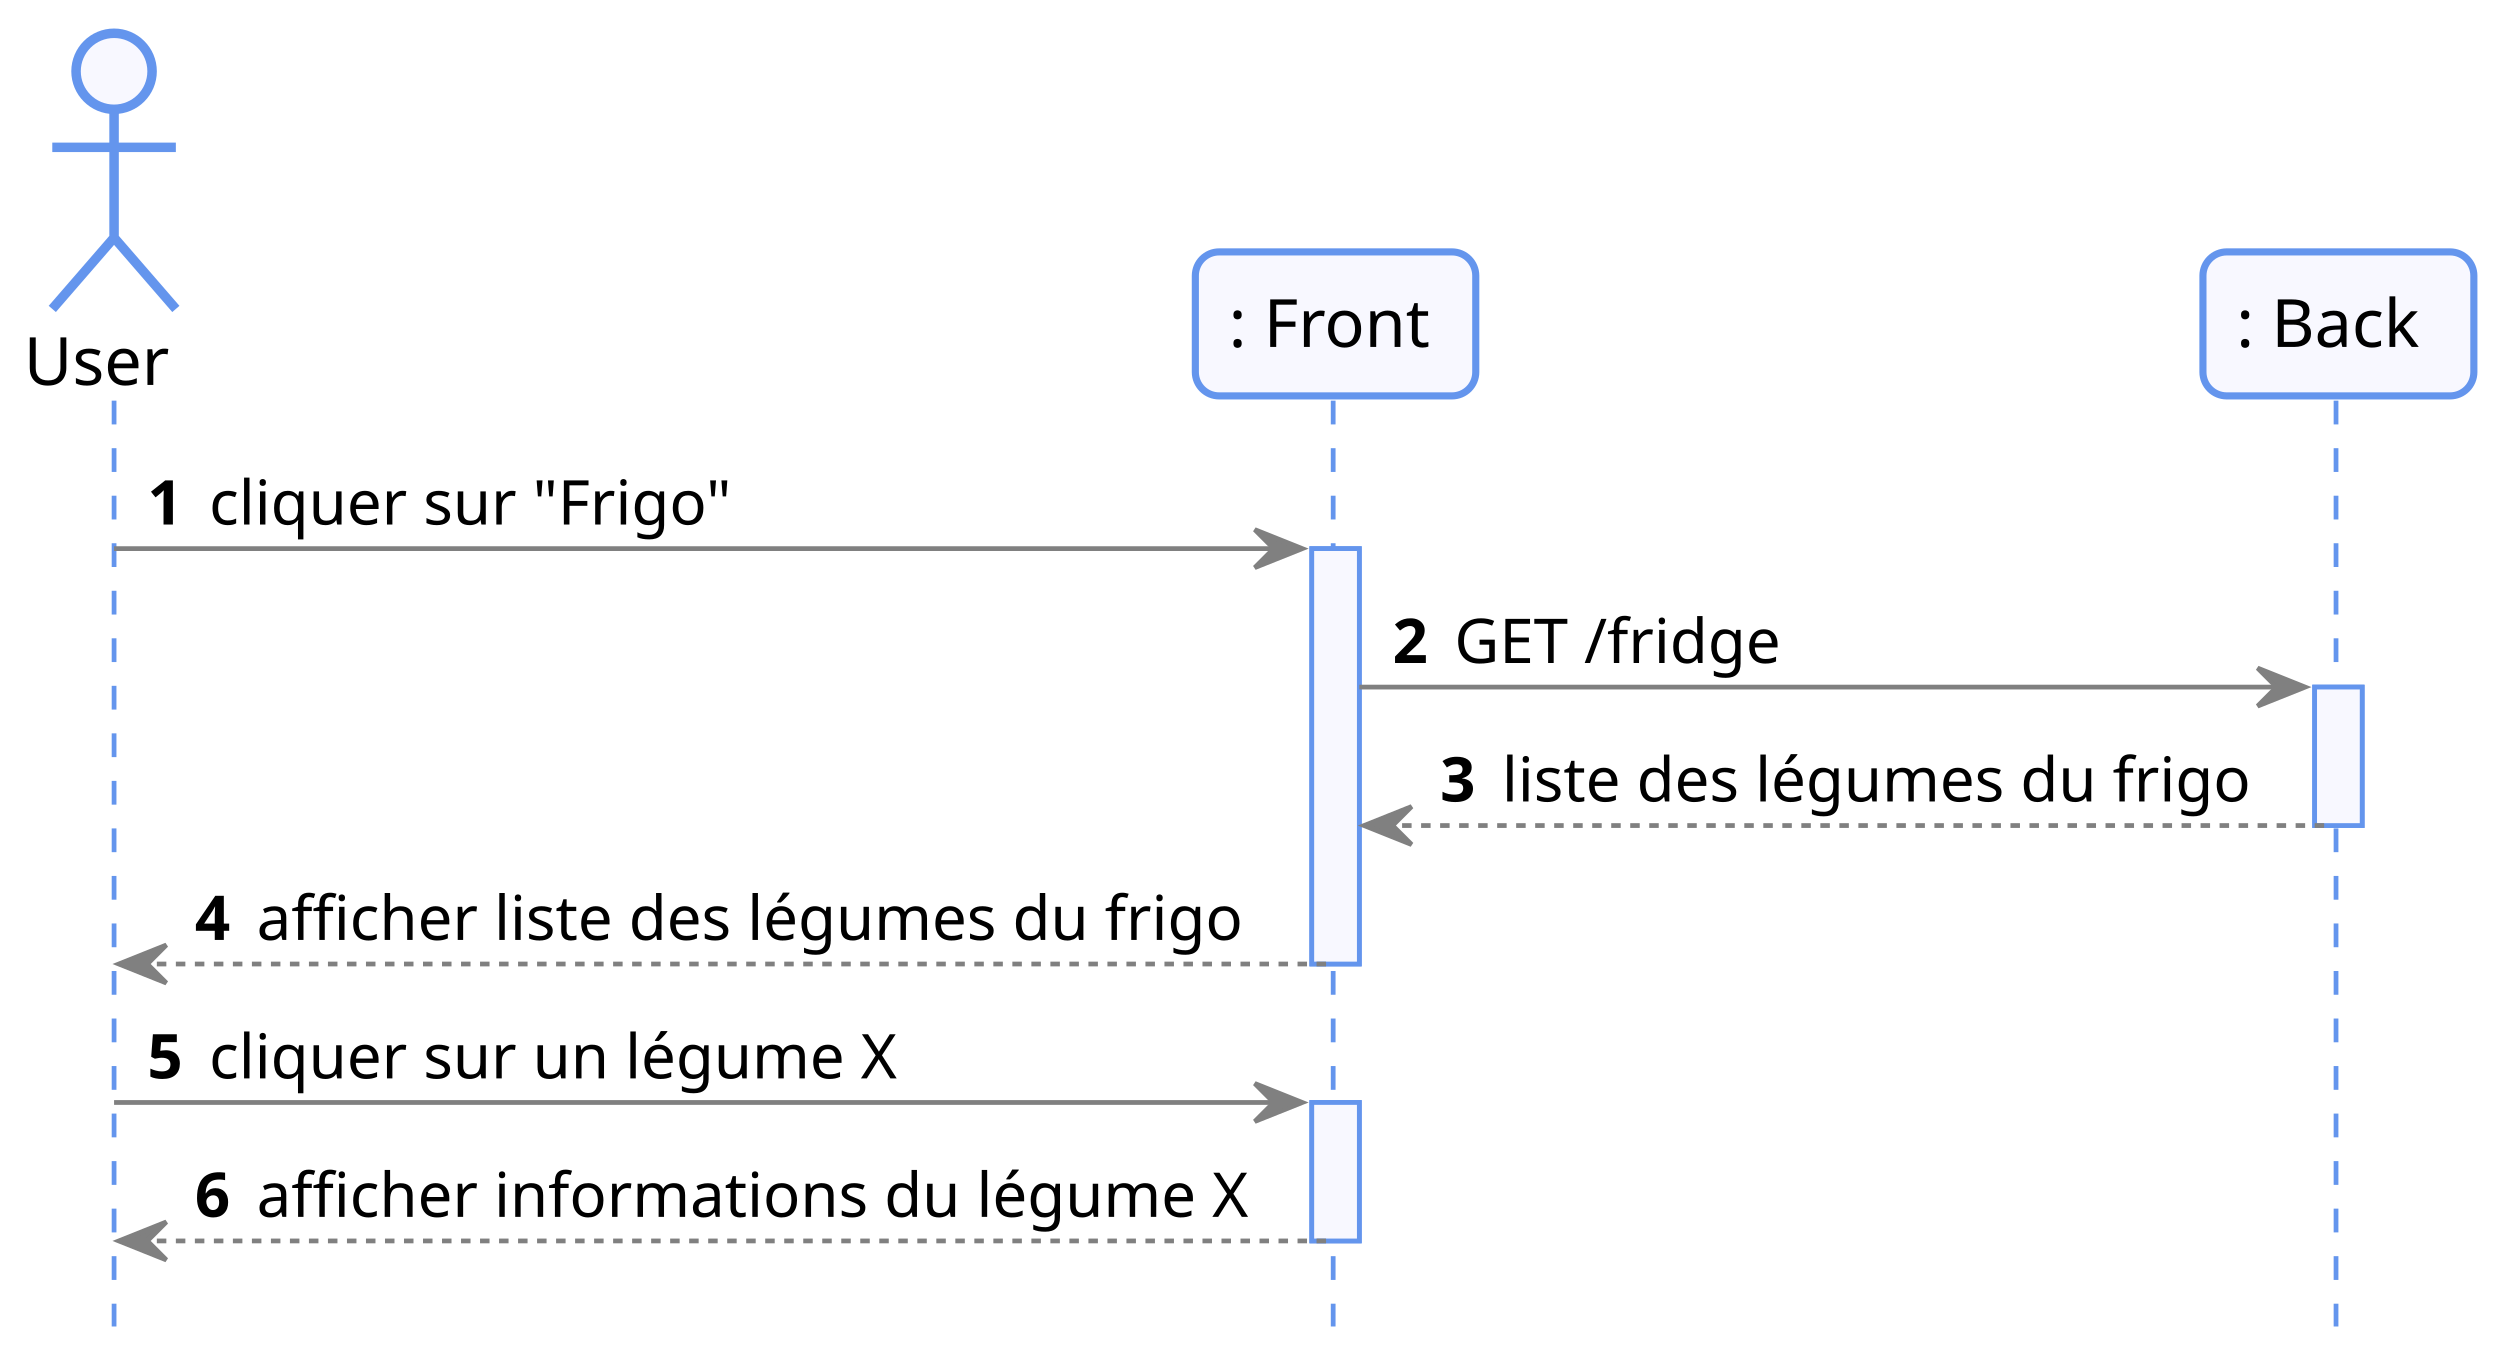
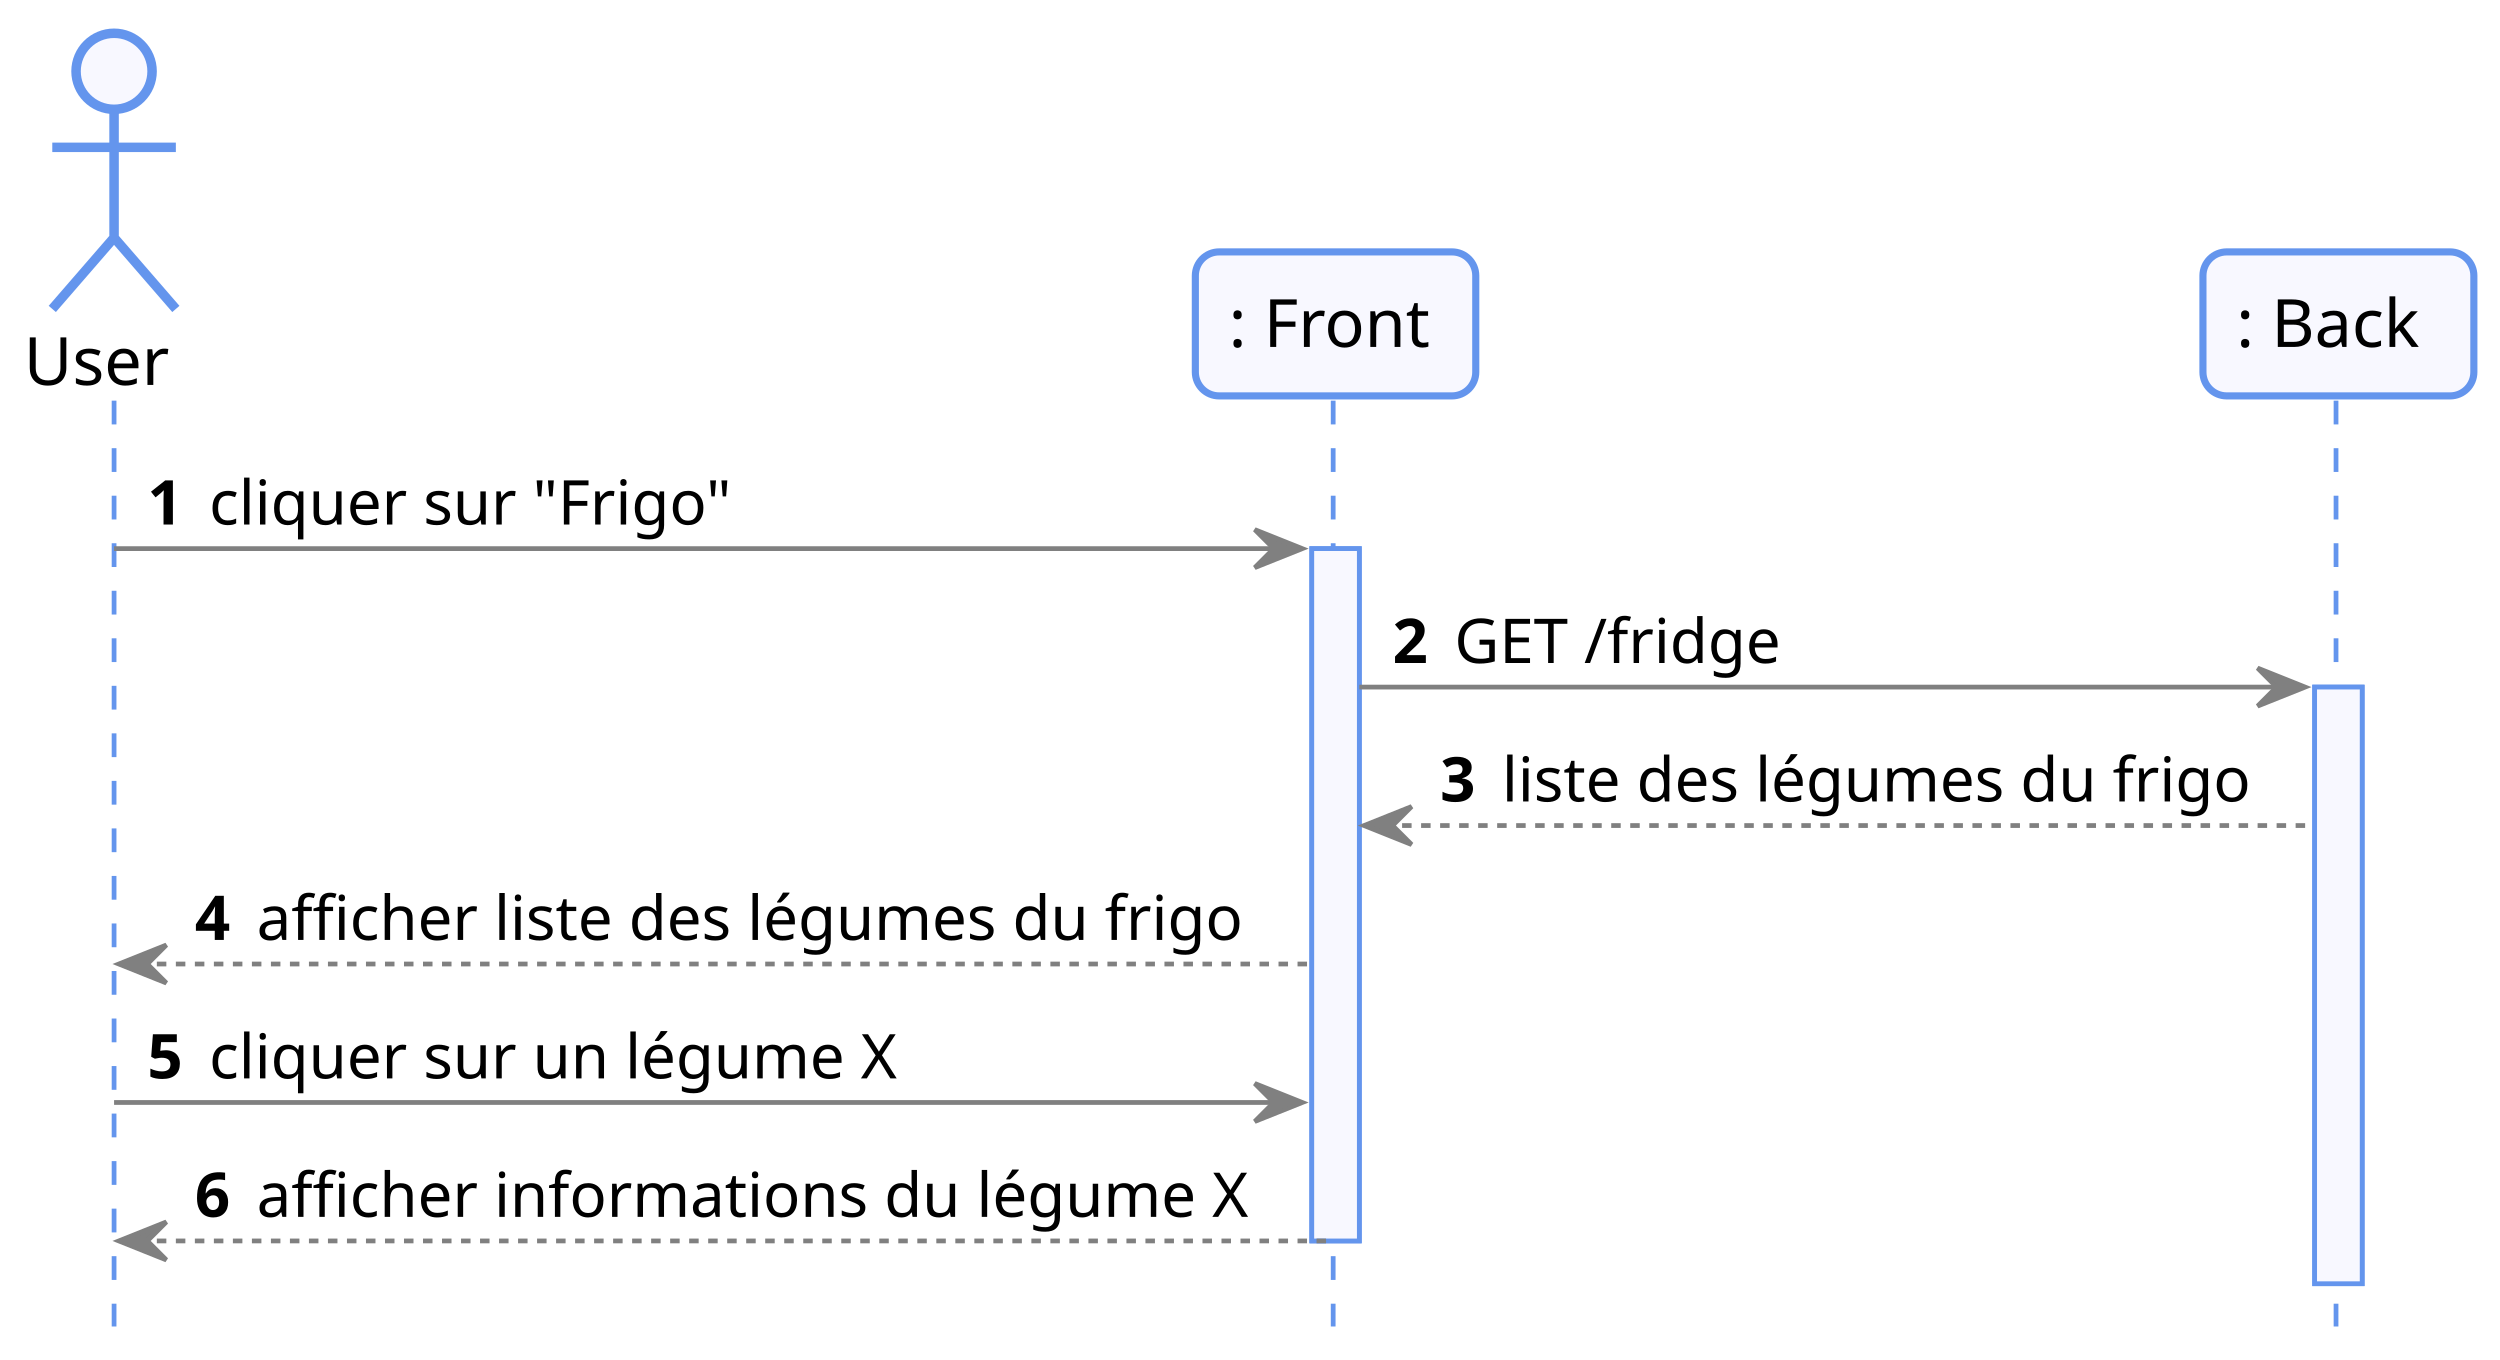
<svg xmlns="http://www.w3.org/2000/svg" contentScriptType="application/ecmascript" contentStyleType="text/css" height="286px" preserveAspectRatio="none" style="width:526px;height:286px;" version="1.1" viewBox="0 0 526 286" width="526px" zoomAndPan="magnify">
  <defs />
  <g>
-     <rect fill="#F8F8FF" height="87.398" style="stroke:#6495ED;stroke-width:1.0;" width="10" x="276" y="115.43" />
-     <rect fill="#F8F8FF" height="29.133" style="stroke:#6495ED;stroke-width:1.0;" width="10" x="276" y="231.961" />
-     <rect fill="#F8F8FF" height="29.133" style="stroke:#6495ED;stroke-width:1.0;" width="10" x="487" y="144.562" />
+     <rect fill="#F8F8FF" height="145.664" style="stroke:#6495ED;stroke-width:1.0;" width="10" x="276" y="115.43" />
+     <rect fill="#F8F8FF" height="125.531" style="stroke:#6495ED;stroke-width:1.0;" width="10" x="487" y="144.562" />
    <line style="stroke:#6495ED;stroke-width:1.0;stroke-dasharray:5.0,5.0;" x1="24" x2="24" y1="84.297" y2="279.094" />
    <line style="stroke:#6495ED;stroke-width:1.0;stroke-dasharray:5.0,5.0;" x1="280.5" x2="280.5" y1="84.297" y2="279.094" />
    <line style="stroke:#6495ED;stroke-width:1.0;stroke-dasharray:5.0,5.0;" x1="491.5" x2="491.5" y1="84.297" y2="279.094" />
    <text fill="#000000" font-family="sans-serif" font-size="14" lengthAdjust="spacingAndGlyphs" textLength="32" x="5" y="80.995">User</text>
    <ellipse cx="24" cy="15" fill="#F8F8FF" rx="8" ry="8" style="stroke:#6495ED;stroke-width:2.0;" />
    <path d="M24,23 L24,50 M11,31 L37,31 M24,50 L11,65 M24,50 L37,65 " fill="none" style="stroke:#6495ED;stroke-width:2.0;" />
    <rect fill="#F8F8FF" height="30.297" rx="5" ry="5" style="stroke:#6495ED;stroke-width:1.5;" width="59" x="251.5" y="53" />
    <text fill="#000000" font-family="sans-serif" font-size="14" lengthAdjust="spacingAndGlyphs" textLength="45" x="258.5" y="72.995">: Front</text>
    <rect fill="#F8F8FF" height="30.297" rx="5" ry="5" style="stroke:#6495ED;stroke-width:1.5;" width="57" x="463.5" y="53" />
    <text fill="#000000" font-family="sans-serif" font-size="14" lengthAdjust="spacingAndGlyphs" textLength="43" x="470.5" y="72.995">: Back</text>
-     <rect fill="#F8F8FF" height="87.398" style="stroke:#6495ED;stroke-width:1.0;" width="10" x="276" y="115.43" />
-     <rect fill="#F8F8FF" height="29.133" style="stroke:#6495ED;stroke-width:1.0;" width="10" x="276" y="231.961" />
-     <rect fill="#F8F8FF" height="29.133" style="stroke:#6495ED;stroke-width:1.0;" width="10" x="487" y="144.562" />
+     <rect fill="#F8F8FF" height="145.664" style="stroke:#6495ED;stroke-width:1.0;" width="10" x="276" y="115.43" />
+     <rect fill="#F8F8FF" height="125.531" style="stroke:#6495ED;stroke-width:1.0;" width="10" x="487" y="144.562" />
    <polygon fill="#808080" points="264,111.43,274,115.43,264,119.43,268,115.43" style="stroke:#808080;stroke-width:1.0;" />
    <line style="stroke:#808080;stroke-width:1.0;" x1="24" x2="270" y1="115.43" y2="115.43" />
    <text fill="#000000" font-family="sans-serif" font-size="13" font-weight="bold" lengthAdjust="spacingAndGlyphs" textLength="9" x="31" y="110.364">1</text>
    <text fill="#000000" font-family="sans-serif" font-size="13" lengthAdjust="spacingAndGlyphs" textLength="111" x="44" y="110.364">cliquer sur "Frigo"</text>
    <polygon fill="#808080" points="475,140.562,485,144.562,475,148.562,479,144.562" style="stroke:#808080;stroke-width:1.0;" />
    <line style="stroke:#808080;stroke-width:1.0;" x1="286" x2="481" y1="144.562" y2="144.562" />
    <text fill="#000000" font-family="sans-serif" font-size="13" font-weight="bold" lengthAdjust="spacingAndGlyphs" textLength="9" x="293" y="139.497">2</text>
    <text fill="#000000" font-family="sans-serif" font-size="13" lengthAdjust="spacingAndGlyphs" textLength="69" x="306" y="139.497">GET /fridge</text>
    <polygon fill="#808080" points="297,169.695,287,173.695,297,177.695,293,173.695" style="stroke:#808080;stroke-width:1.0;" />
-     <line style="stroke:#808080;stroke-width:1.0;stroke-dasharray:2.0,2.0;" x1="291" x2="491" y1="173.695" y2="173.695" />
+     <line style="stroke:#808080;stroke-width:1.0;stroke-dasharray:2.0,2.0;" x1="291" x2="486" y1="173.695" y2="173.695" />
    <text fill="#000000" font-family="sans-serif" font-size="13" font-weight="bold" lengthAdjust="spacingAndGlyphs" textLength="9" x="303" y="168.629">3</text>
    <text fill="#000000" font-family="sans-serif" font-size="13" lengthAdjust="spacingAndGlyphs" textLength="164" x="316" y="168.629">liste des légumes du frigo</text>
    <polygon fill="#808080" points="35,198.828,25,202.828,35,206.828,31,202.828" style="stroke:#808080;stroke-width:1.0;" />
-     <line style="stroke:#808080;stroke-width:1.0;stroke-dasharray:2.0,2.0;" x1="29" x2="280" y1="202.828" y2="202.828" />
+     <line style="stroke:#808080;stroke-width:1.0;stroke-dasharray:2.0,2.0;" x1="29" x2="275" y1="202.828" y2="202.828" />
    <text fill="#000000" font-family="sans-serif" font-size="13" font-weight="bold" lengthAdjust="spacingAndGlyphs" textLength="9" x="41" y="197.762">4</text>
    <text fill="#000000" font-family="sans-serif" font-size="13" lengthAdjust="spacingAndGlyphs" textLength="215" x="54" y="197.762">afficher liste des légumes du frigo</text>
    <polygon fill="#808080" points="264,227.961,274,231.961,264,235.961,268,231.961" style="stroke:#808080;stroke-width:1.0;" />
    <line style="stroke:#808080;stroke-width:1.0;" x1="24" x2="270" y1="231.961" y2="231.961" />
    <text fill="#000000" font-family="sans-serif" font-size="13" font-weight="bold" lengthAdjust="spacingAndGlyphs" textLength="9" x="31" y="226.895">5</text>
    <text fill="#000000" font-family="sans-serif" font-size="13" lengthAdjust="spacingAndGlyphs" textLength="150" x="44" y="226.895">cliquer sur un légume X</text>
    <polygon fill="#808080" points="35,257.094,25,261.094,35,265.094,31,261.094" style="stroke:#808080;stroke-width:1.0;" />
    <line style="stroke:#808080;stroke-width:1.0;stroke-dasharray:2.0,2.0;" x1="29" x2="280" y1="261.094" y2="261.094" />
    <text fill="#000000" font-family="sans-serif" font-size="13" font-weight="bold" lengthAdjust="spacingAndGlyphs" textLength="9" x="41" y="256.028">6</text>
    <text fill="#000000" font-family="sans-serif" font-size="13" lengthAdjust="spacingAndGlyphs" textLength="215" x="54" y="256.028">afficher informations du légume X</text>
  </g>
</svg>
